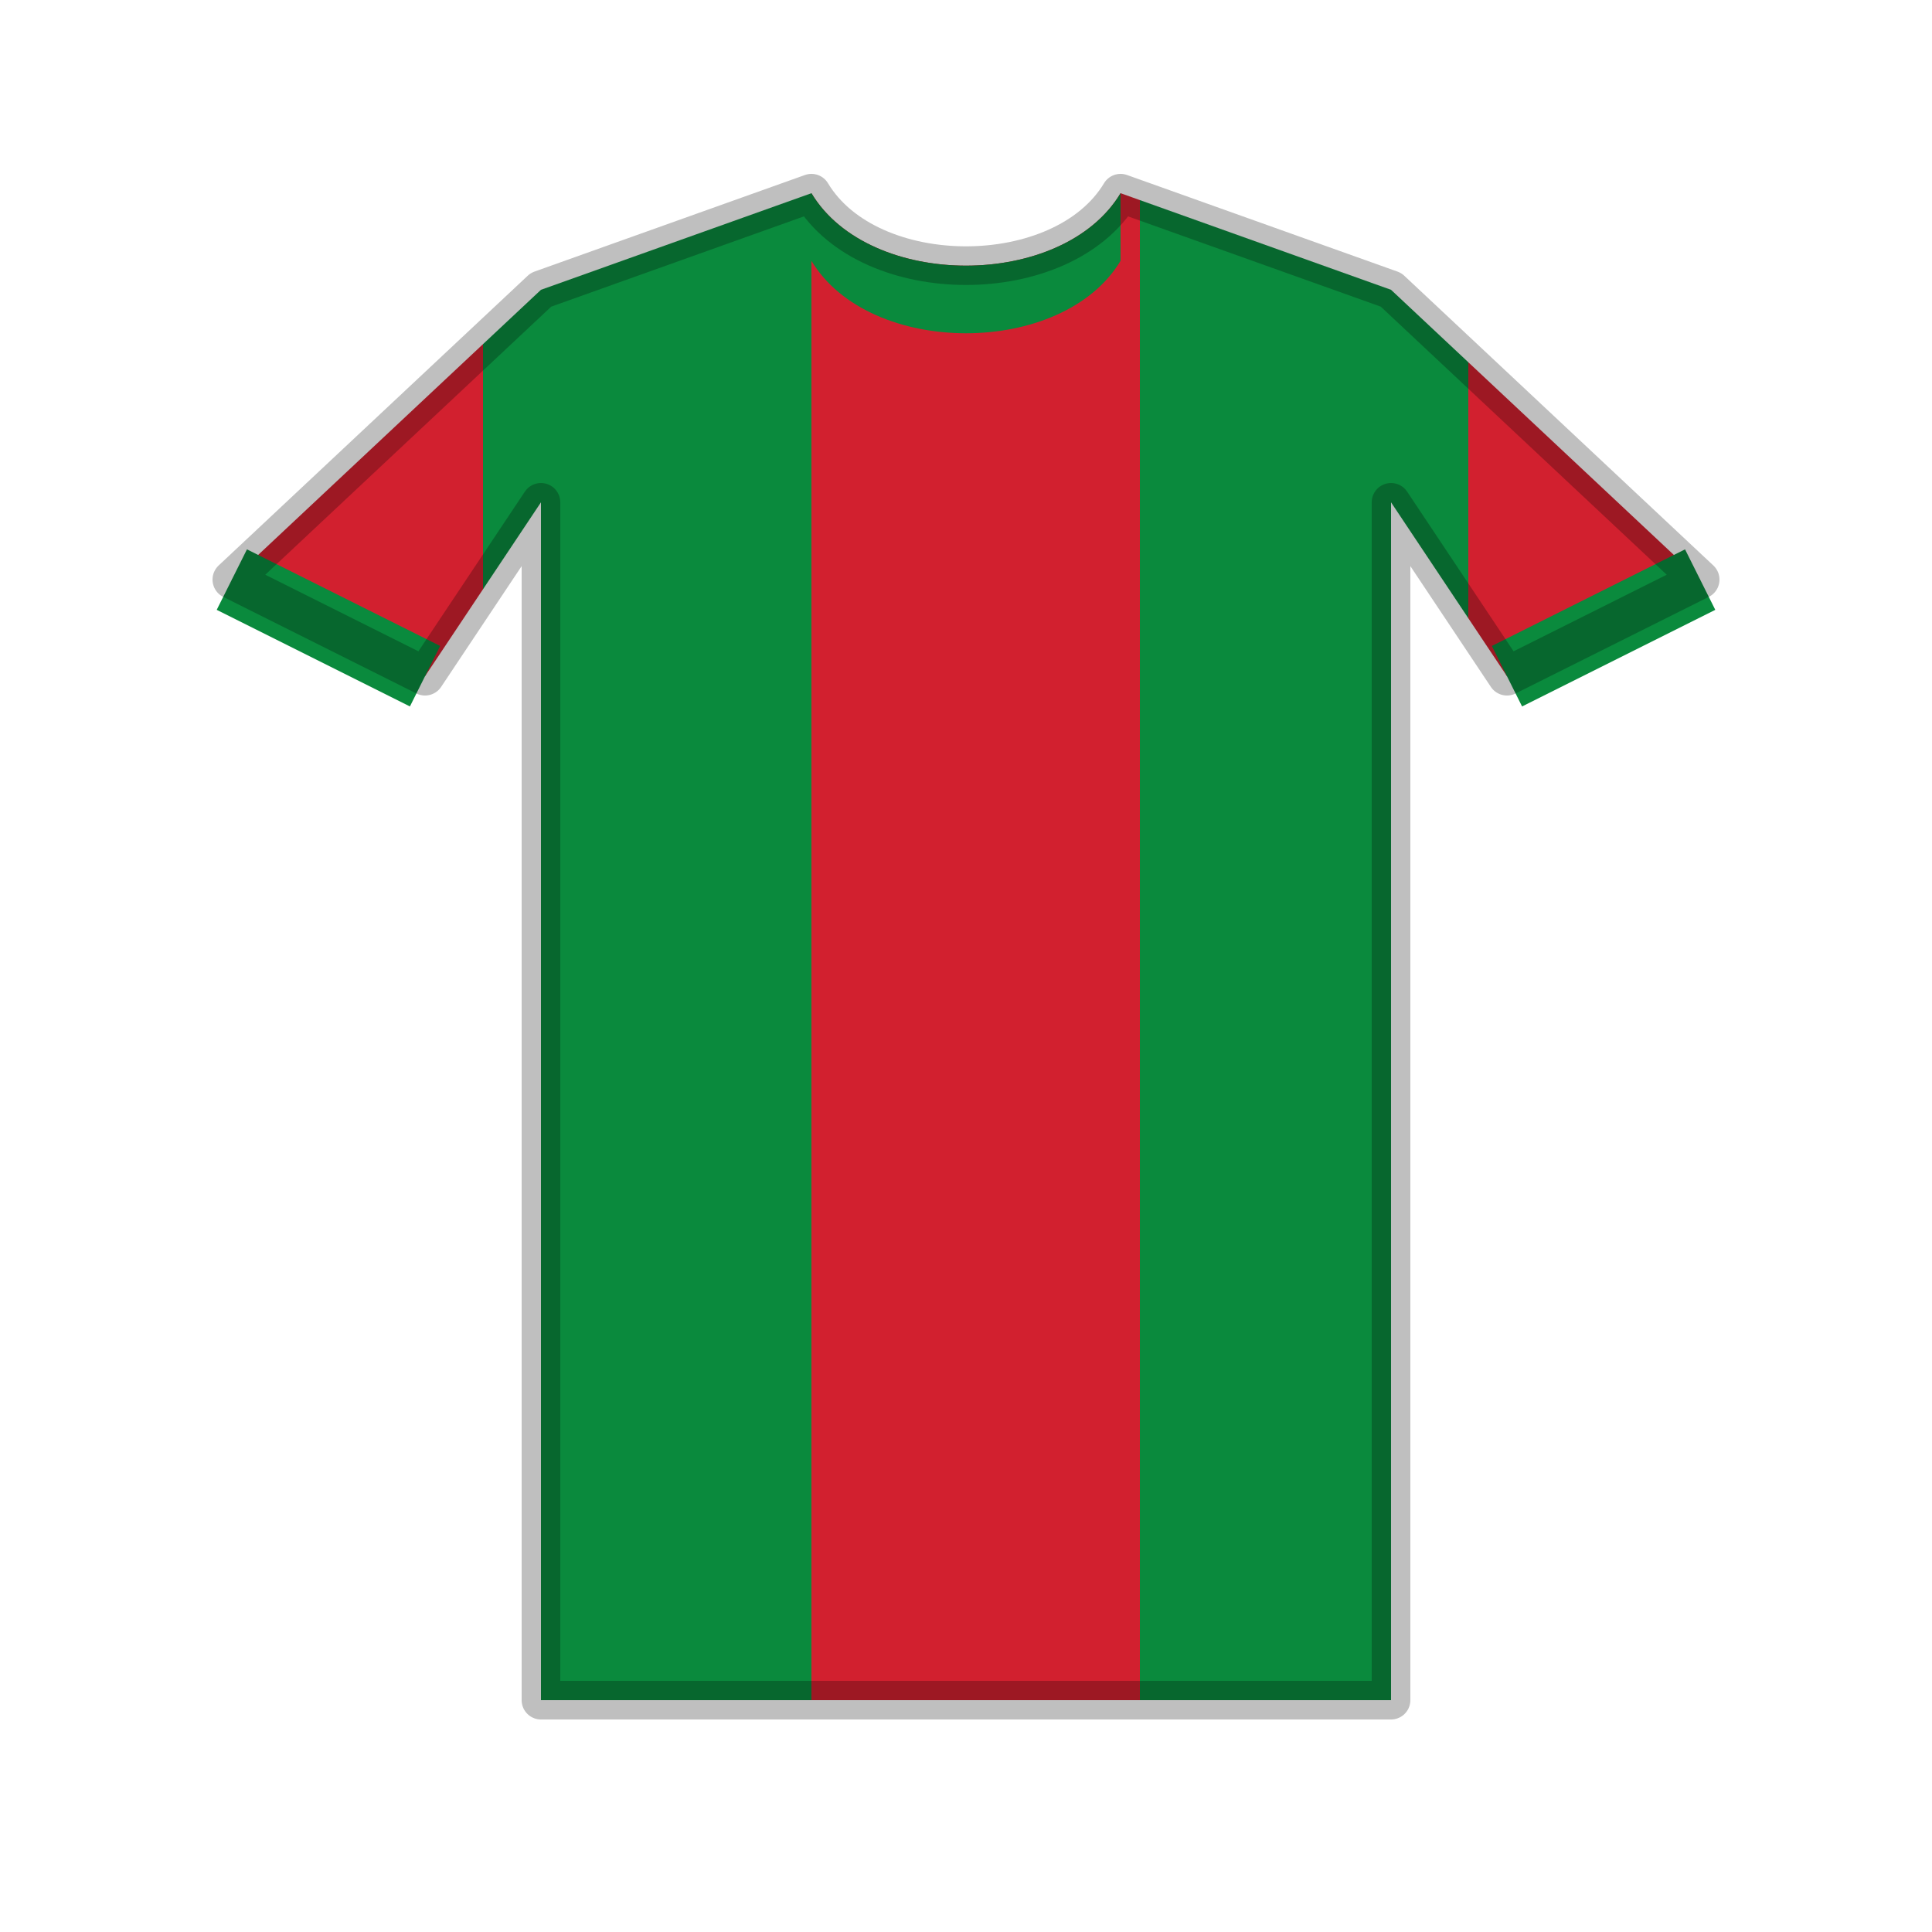
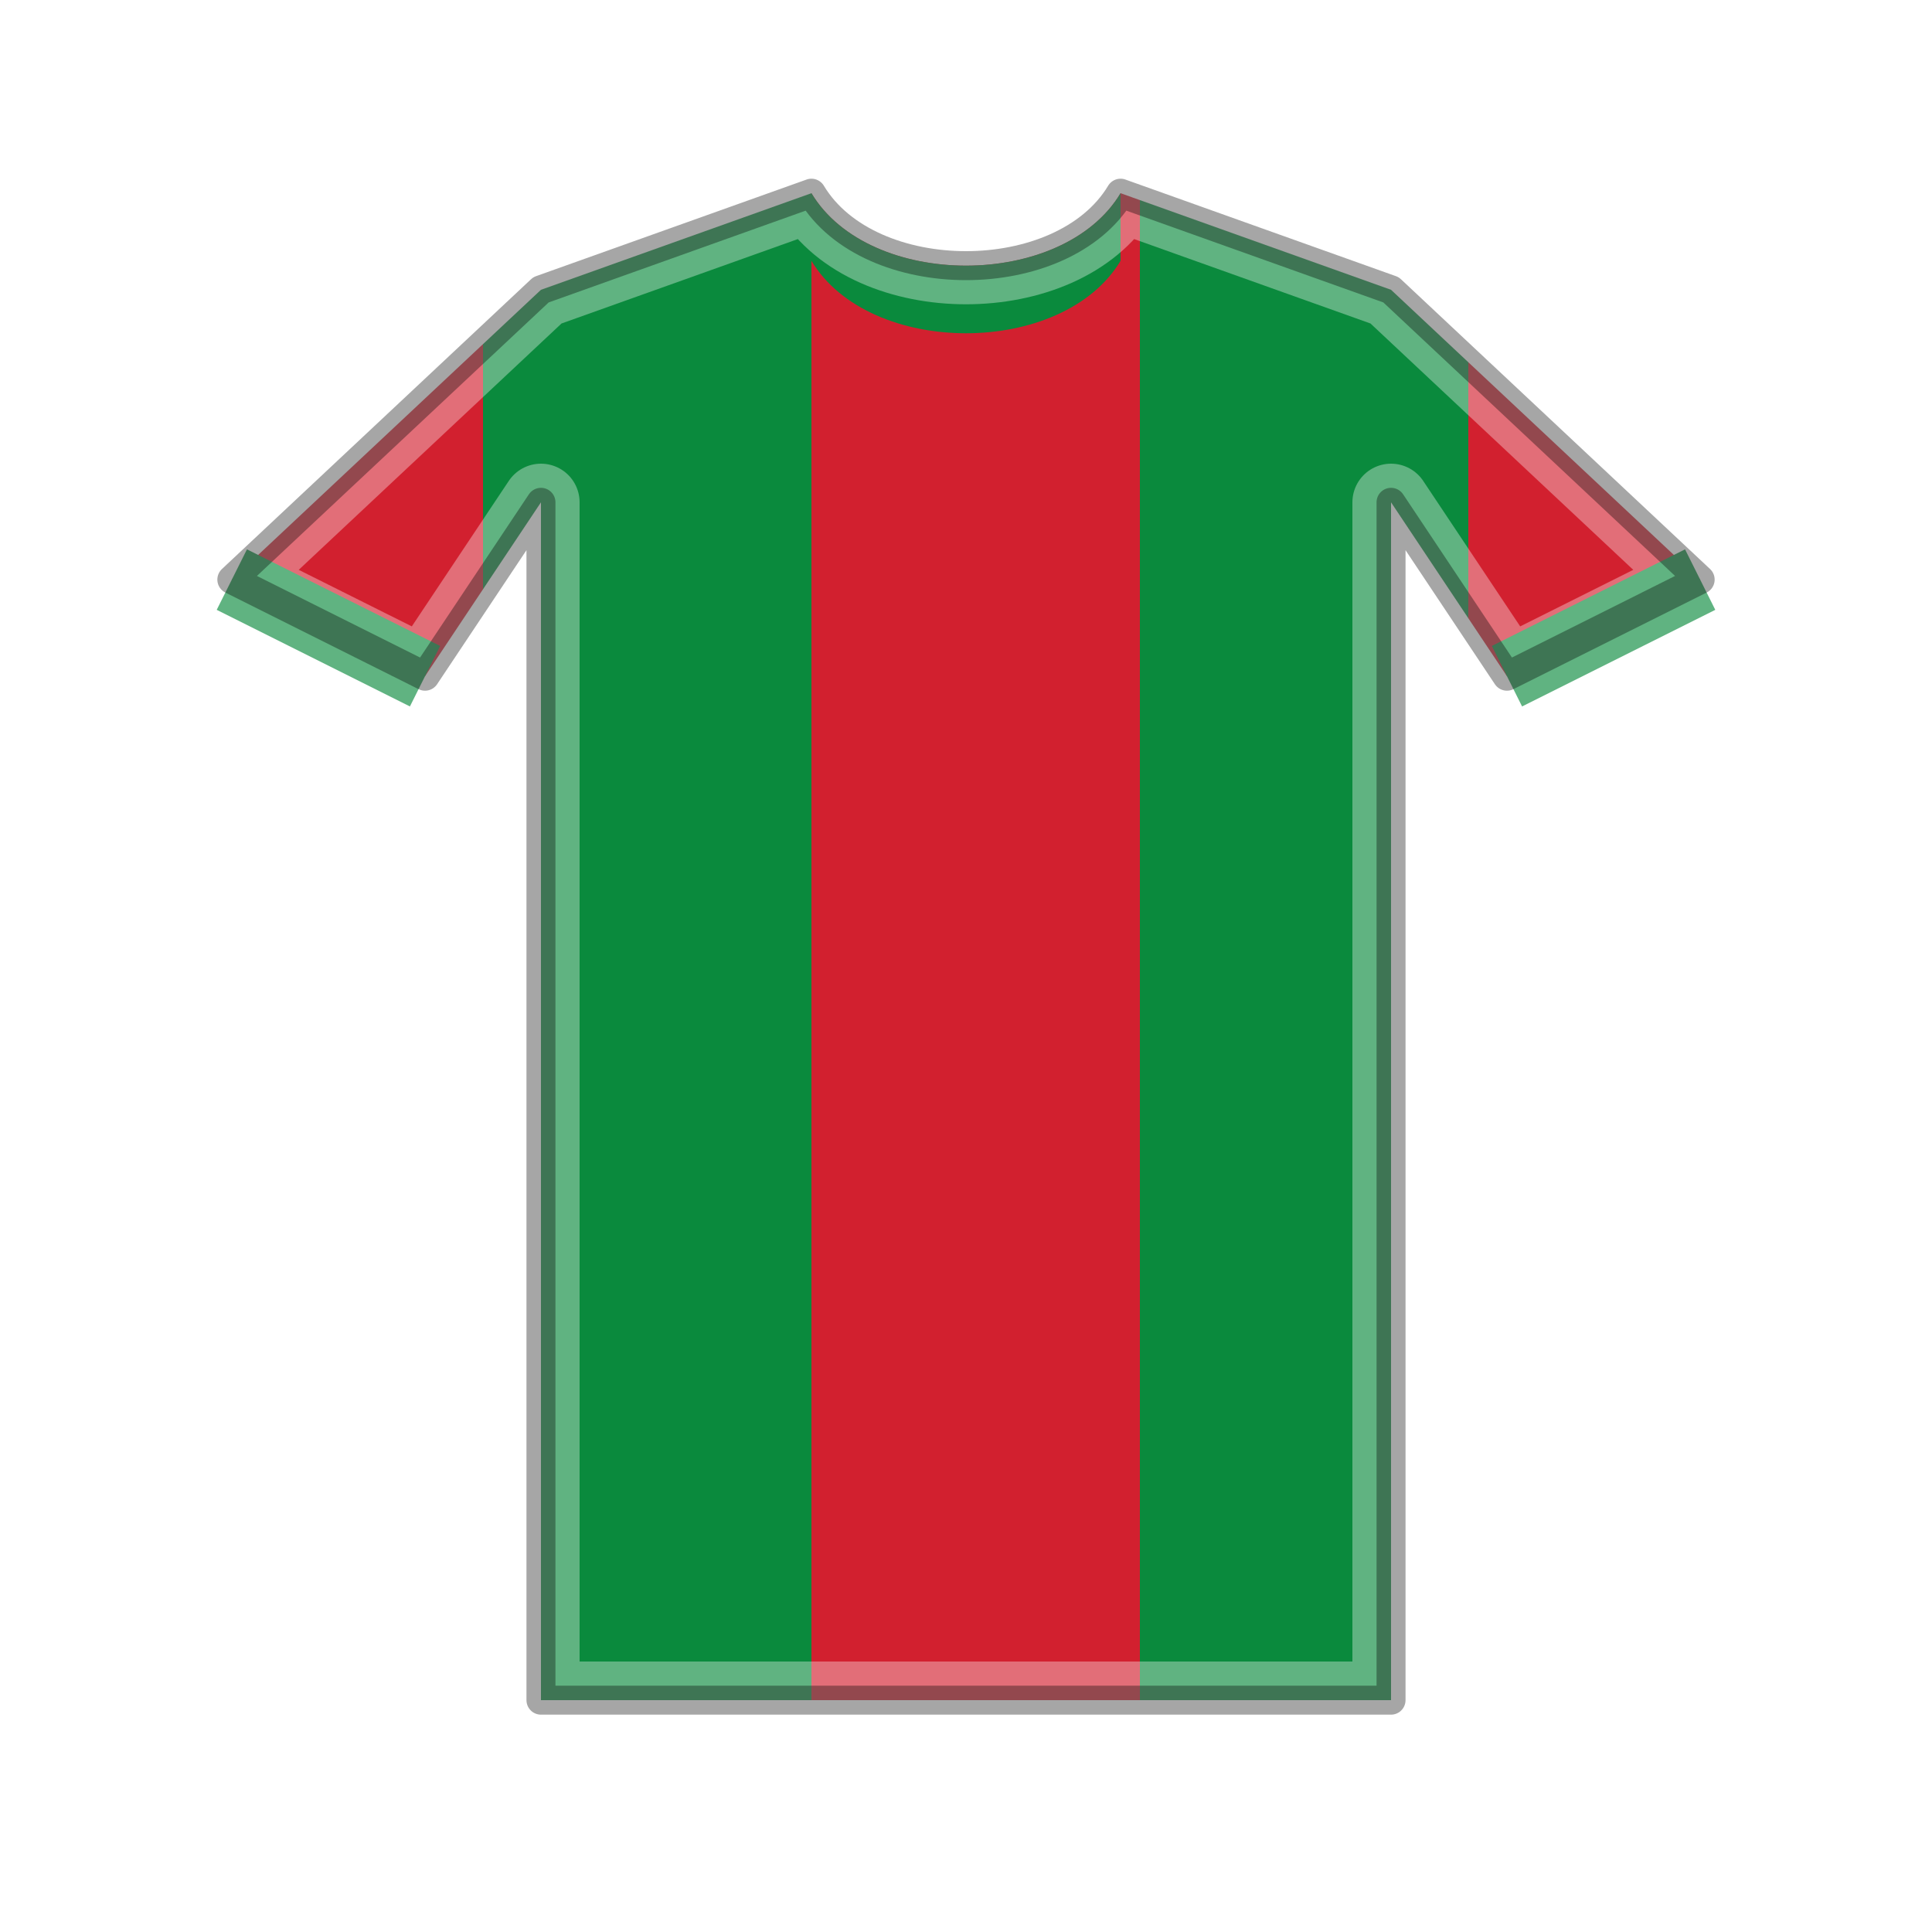
<svg xmlns="http://www.w3.org/2000/svg" viewBox="0 0 100 100" role="img" aria-label="Camisola do Marítimo">
  <defs>
    <clipPath id="k">
      <path d="M42,10 L28,15 L12,30 L22,35 L28,26 L28,88 L72,88 L72,26 L78,35 L88,30 L72,15 L58,10 C55,15 45,15 42,10 Z" />
    </clipPath>
  </defs>
  <g clip-path="url(#k)">
    <rect x="8" y="0" width="17" height="100" fill="#D2202F" />
    <rect x="25" y="0" width="17" height="100" fill="#0A8A3D" />
    <rect x="42" y="0" width="17" height="100" fill="#D2202F" />
    <rect x="59" y="0" width="17" height="100" fill="#0A8A3D" />
    <rect x="76" y="0" width="17" height="100" fill="#D2202F" />
  </g>
  <path d="M42,10 C45,15 55,15 58,10 L58,13.5 C55,18.5 45,18.5 42,13.5 Z" fill="#0A8A3D" />
  <path d="M12,30 L22,35" stroke="#0A8A3D" stroke-width="3.5" />
  <path d="M88,30 L78,35" stroke="#0A8A3D" stroke-width="3.5" />
-   <path d="M42,10 L28,15 L12,30 L22,35 L28,26 L28,88 L72,88 L72,26 L78,35 L88,30 L72,15 L58,10 C55,15 45,15 42,10 Z" fill="none" stroke="#00000040" stroke-width="2" stroke-linejoin="round" />
+   <path d="M42,10 L28,15 L12,30 L22,35 L28,26 L28,88 L72,88 L72,26 L78,35 L88,30 L72,15 L58,10 C55,15 45,15 42,10 Z" fill="none" stroke="#ffffff59" stroke-width="4" stroke-linejoin="round" />
+   <path d="M42,10 L28,15 L12,30 L22,35 L28,26 L28,88 L72,88 L72,26 L78,35 L88,30 L72,15 L58,10 C55,15 45,15 42,10 Z" fill="none" stroke="#00000059" stroke-width="1.5" stroke-linejoin="round" />
</svg>
